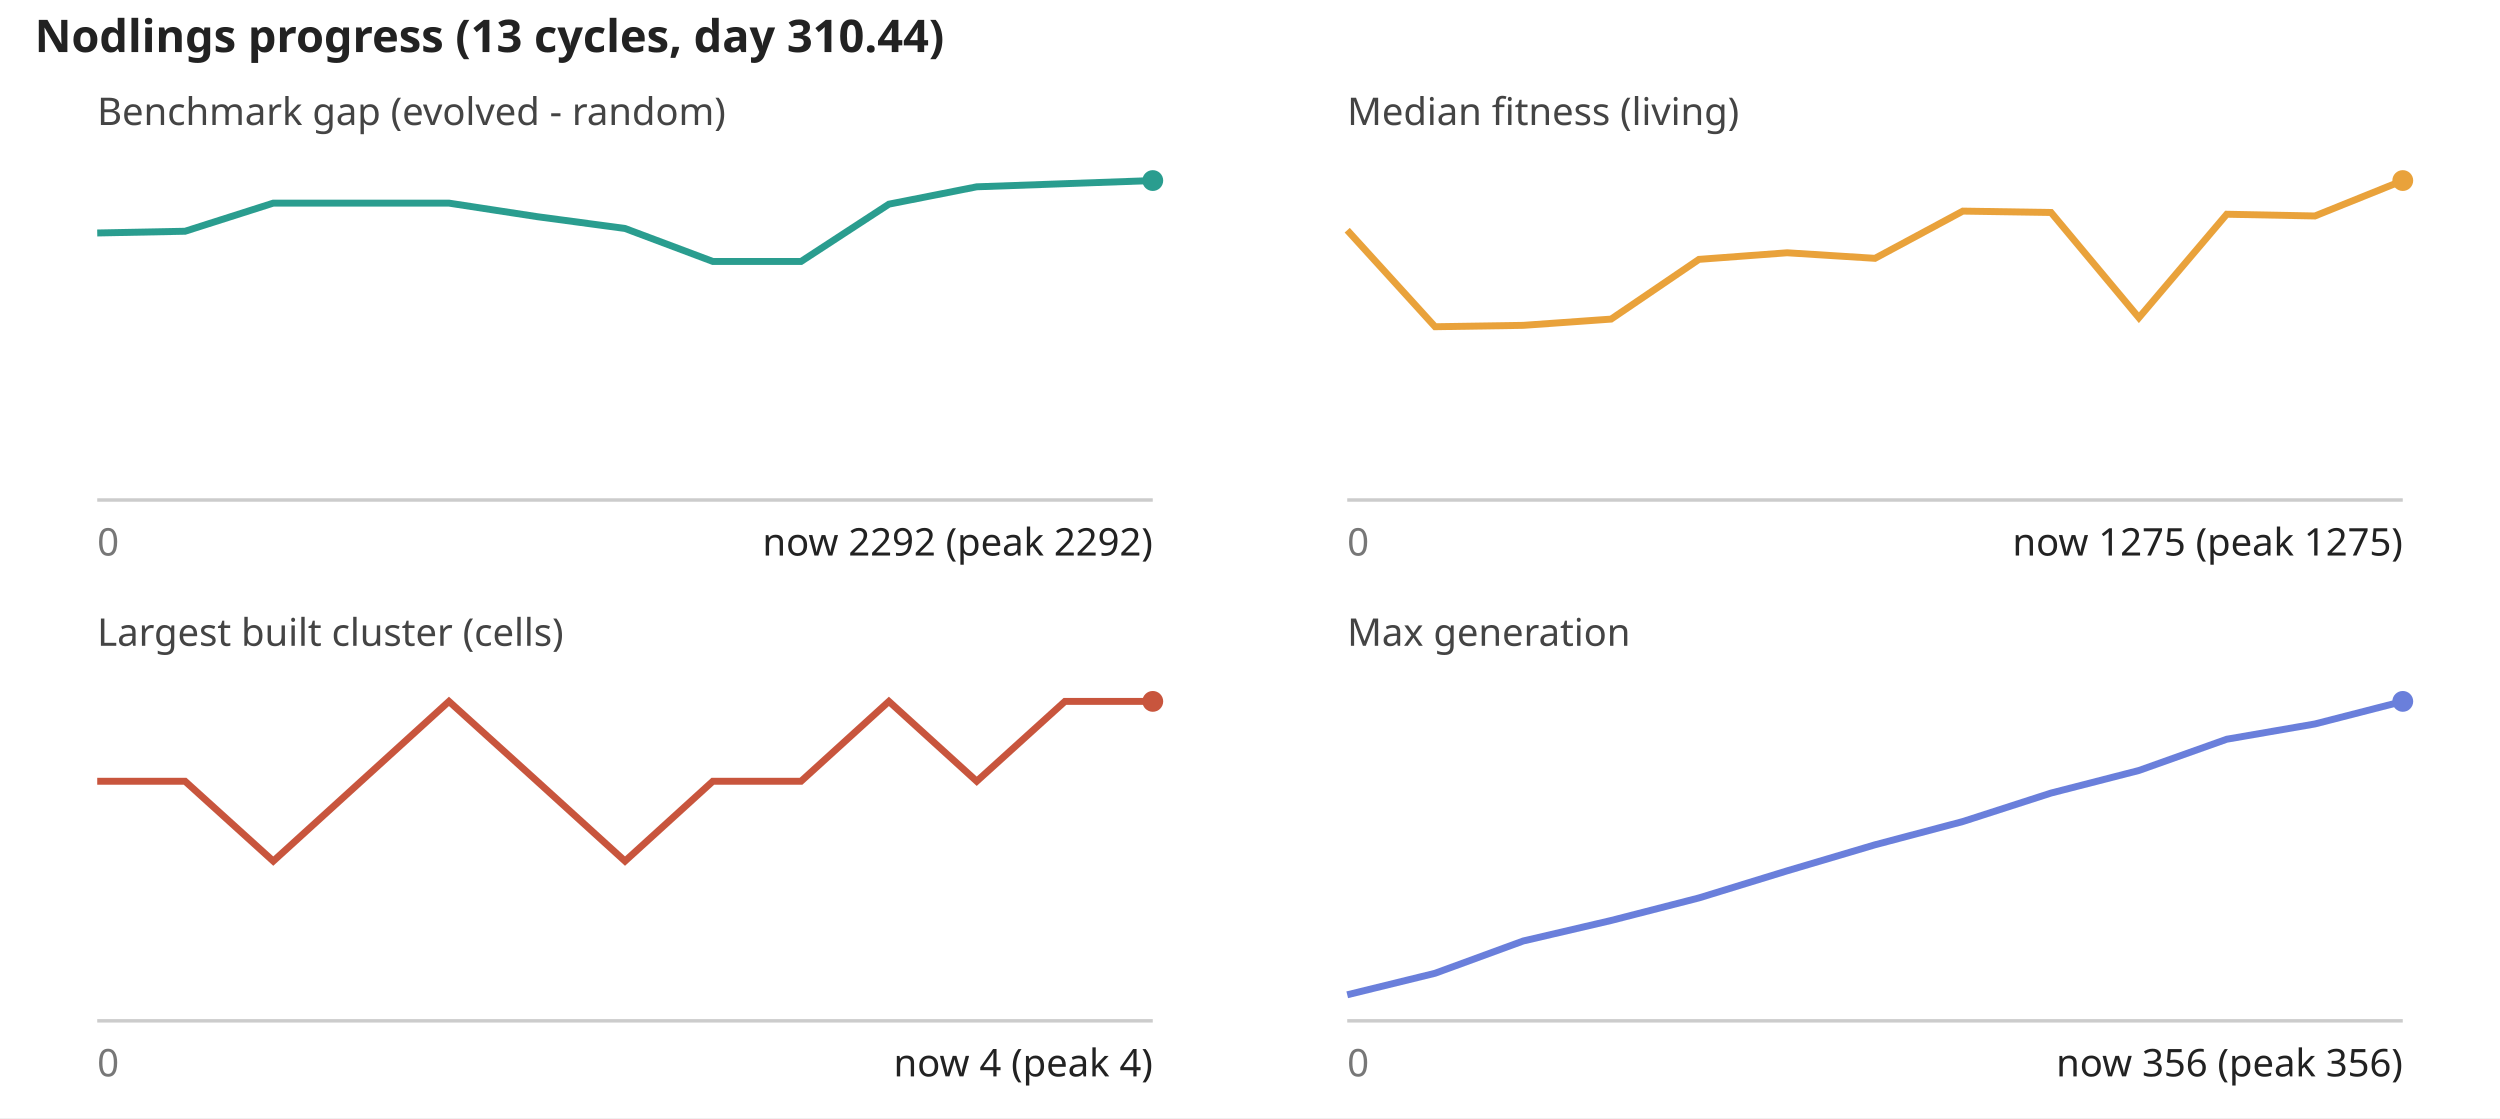
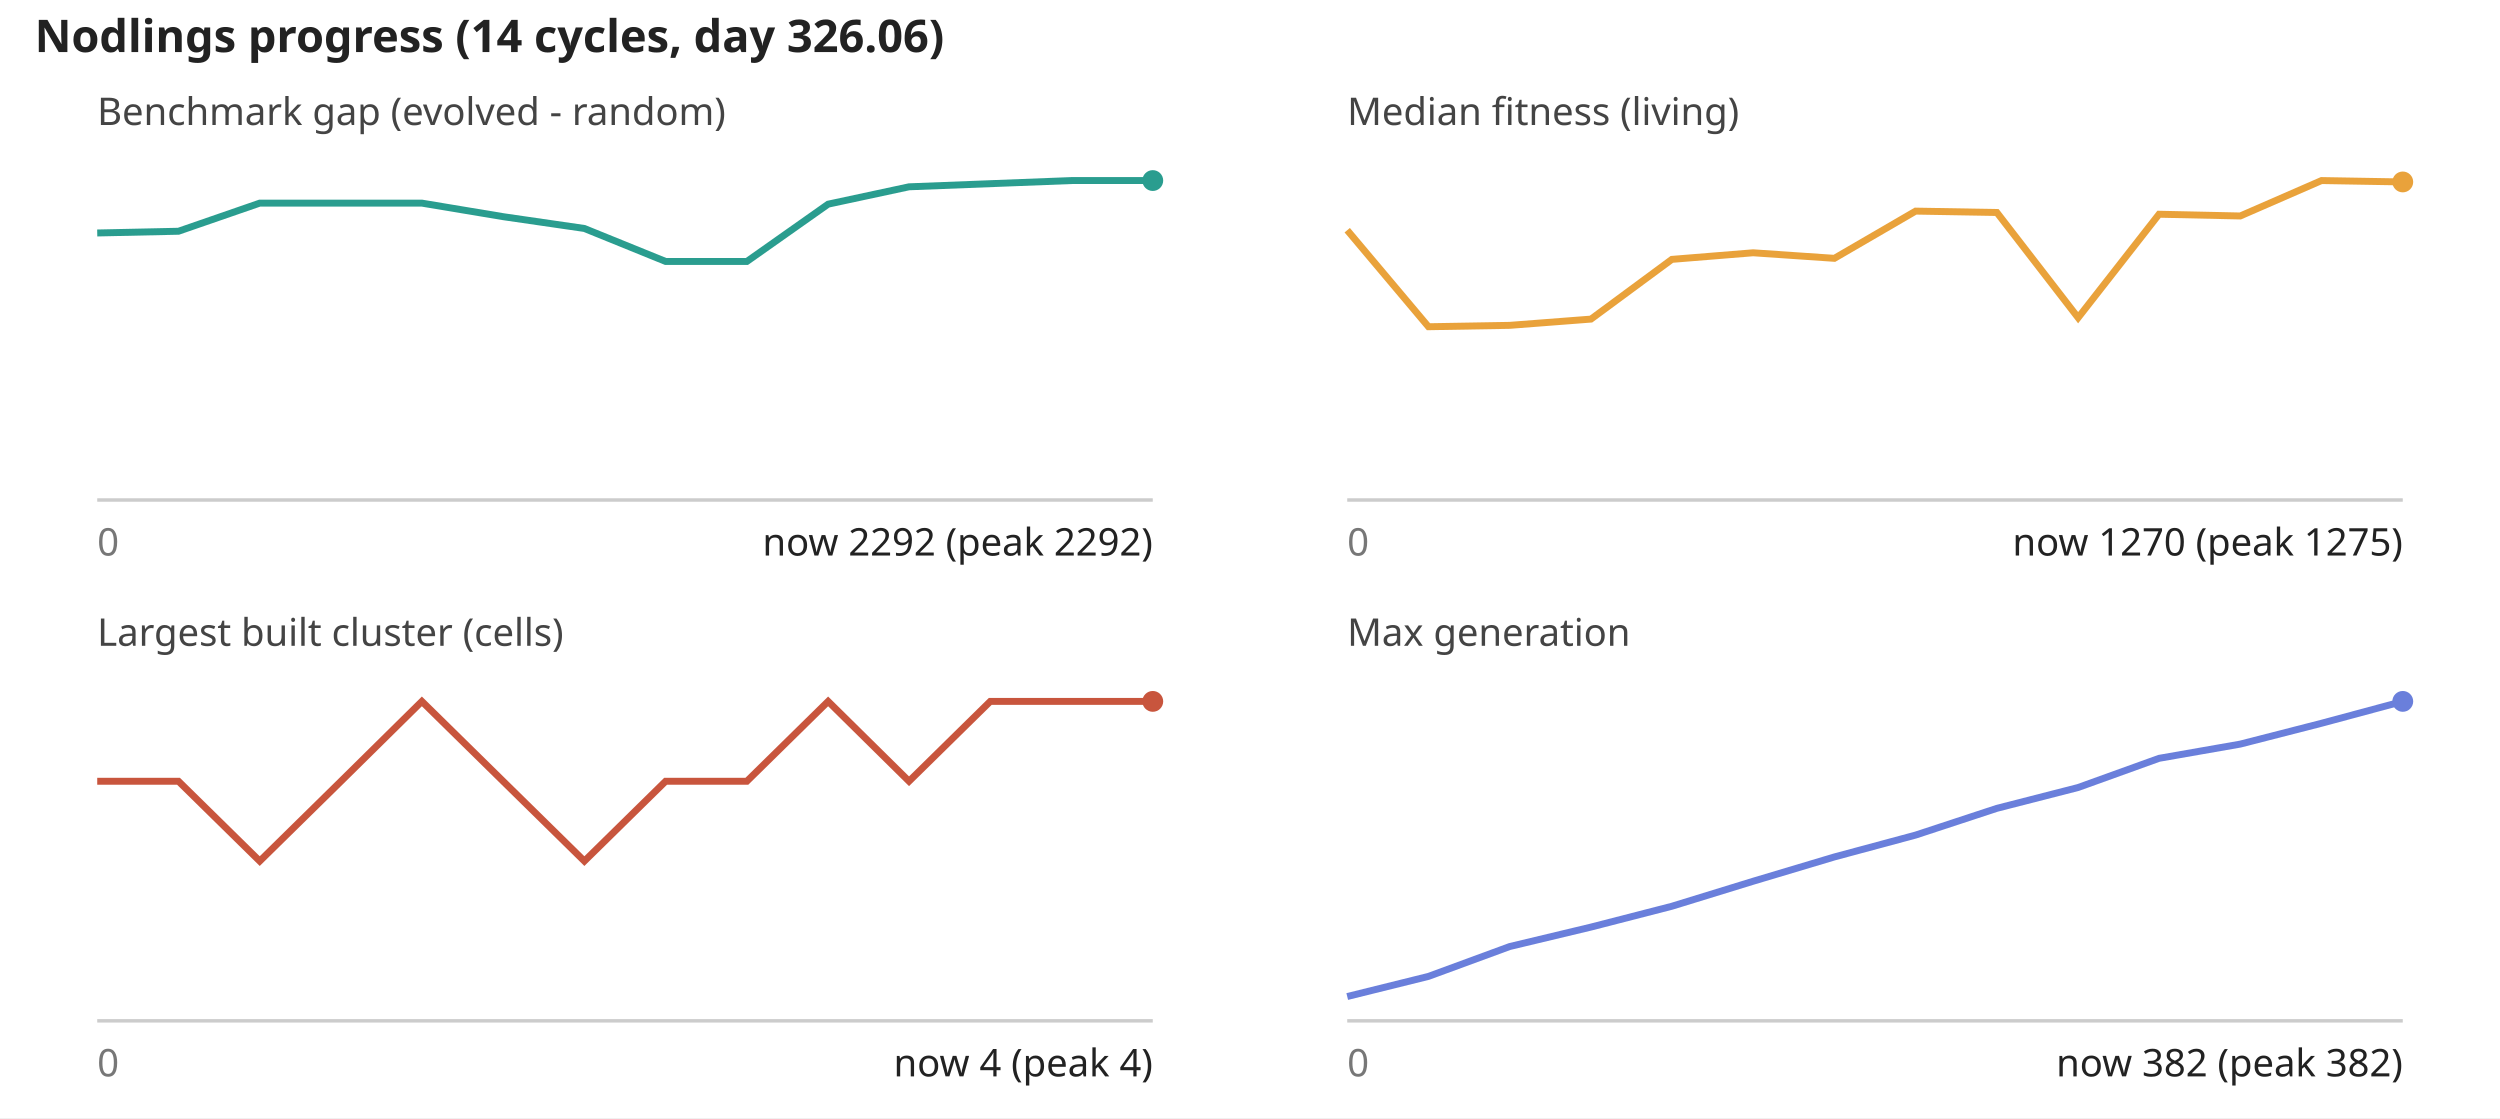
<svg xmlns="http://www.w3.org/2000/svg" viewBox="0 0 720 322" font-family="sans-serif" font-size="11">
  <rect width="100%" height="100%" fill="#fff" />
-   <text x="10" y="15" font-size="13" font-weight="bold" fill="#222">Nodlings progress (13 cycles, day 310.44)</text>
+   <text x="10" y="15" font-size="13" font-weight="bold" fill="#222">Nodlings progress (14 cycles, day 326.06)</text>
  <text x="28" y="36" fill="#444">Benchmark gap (evolved - random)</text>
  <line x1="28" y1="144" x2="332" y2="144" stroke="#ccc" />
-   <polyline fill="none" stroke="#2a9d8f" stroke-width="2" points="28.0,67.1 53.3,66.6 78.7,58.5 104.0,58.5 129.3,58.5 154.7,62.4 180.0,65.8 205.3,75.3 230.7,75.3 256.0,58.8 281.3,53.8 306.7,52.9 332.0,52.0" />
+   <polyline fill="none" stroke="#2a9d8f" stroke-width="2" points="28.0,67.1 51.4,66.6 74.8,58.5 98.2,58.5 121.5,58.5 144.9,62.4 168.3,65.8 191.7,75.3 215.1,75.3 238.5,58.8 261.8,53.8 285.2,52.9 308.6,52.0 332.0,52.0" />
  <circle cx="332.0" cy="52.0" r="3" fill="#2a9d8f" />
  <text x="28" y="160" fill="#777">0</text>
  <text x="332" y="160" text-anchor="end" fill="#222">now 2292 (peak 2292)</text>
  <text x="388" y="36" fill="#444">Median fitness (living)</text>
  <line x1="388" y1="144" x2="692" y2="144" stroke="#ccc" />
-   <polyline fill="none" stroke="#e9a23b" stroke-width="2" points="388.0,66.3 413.3,94.1 438.7,93.7 464.0,91.9 489.3,74.7 514.7,72.8 540.0,74.4 565.3,60.8 590.7,61.2 616.0,91.5 641.3,61.7 666.7,62.2 692.0,52.0" />
-   <circle cx="692.0" cy="52.0" r="3" fill="#e9a23b" />
+   <polyline fill="none" stroke="#e9a23b" stroke-width="2" points="388.0,66.3 411.4,94.1 434.8,93.7 458.2,91.9 481.5,74.7 504.9,72.8 528.3,74.4 551.7,60.8 575.1,61.2 598.5,91.5 621.8,61.7 645.2,62.2 668.6,52.0 692.0,52.4" />
+   <circle cx="692.0" cy="52.4" r="3" fill="#e9a23b" />
  <text x="388" y="160" fill="#777">0</text>
-   <text x="692" y="160" text-anchor="end" fill="#222">now 1275 (peak 1275)</text>
+   <text x="692" y="160" text-anchor="end" fill="#222">now 1270 (peak 1275)</text>
  <text x="28" y="186" fill="#444">Largest built cluster (cells)</text>
  <line x1="28" y1="294" x2="332" y2="294" stroke="#ccc" />
-   <polyline fill="none" stroke="#c8553d" stroke-width="2" points="28.0,225.0 53.3,225.0 78.7,248.0 104.0,225.0 129.3,202.0 154.7,225.0 180.0,248.0 205.3,225.0 230.7,225.0 256.0,202.0 281.3,225.0 306.7,202.0 332.0,202.0" />
+   <polyline fill="none" stroke="#c8553d" stroke-width="2" points="28.0,225.0 51.4,225.0 74.8,248.0 98.2,225.0 121.5,202.0 144.9,225.0 168.3,248.0 191.7,225.0 215.1,225.0 238.5,202.0 261.8,225.0 285.2,202.0 308.6,202.0 332.0,202.0" />
  <circle cx="332.0" cy="202.0" r="3" fill="#c8553d" />
  <text x="28" y="310" fill="#777">0</text>
  <text x="332" y="310" text-anchor="end" fill="#222">now 4 (peak 4)</text>
  <text x="388" y="186" fill="#444">Max generation</text>
  <line x1="388" y1="294" x2="692" y2="294" stroke="#ccc" />
-   <polyline fill="none" stroke="#6a7fdb" stroke-width="2" points="388.0,286.5 413.3,280.3 438.7,271.0 464.0,265.1 489.3,258.6 514.7,250.8 540.0,243.3 565.3,236.6 590.7,228.4 616.0,221.9 641.3,212.9 666.7,208.5 692.0,202.0" />
+   <polyline fill="none" stroke="#6a7fdb" stroke-width="2" points="388.0,287.0 411.4,281.2 434.8,272.6 458.2,267.0 481.5,261.0 504.9,253.8 528.3,246.8 551.7,240.5 575.1,232.8 598.5,226.8 621.8,218.4 645.2,214.3 668.6,208.3 692.0,202.0" />
  <circle cx="692.0" cy="202.0" r="3" fill="#6a7fdb" />
  <text x="388" y="310" fill="#777">0</text>
-   <text x="692" y="310" text-anchor="end" fill="#222">now 356 (peak 356)</text>
+   <text x="692" y="310" text-anchor="end" fill="#222">now 382 (peak 382)</text>
</svg>
